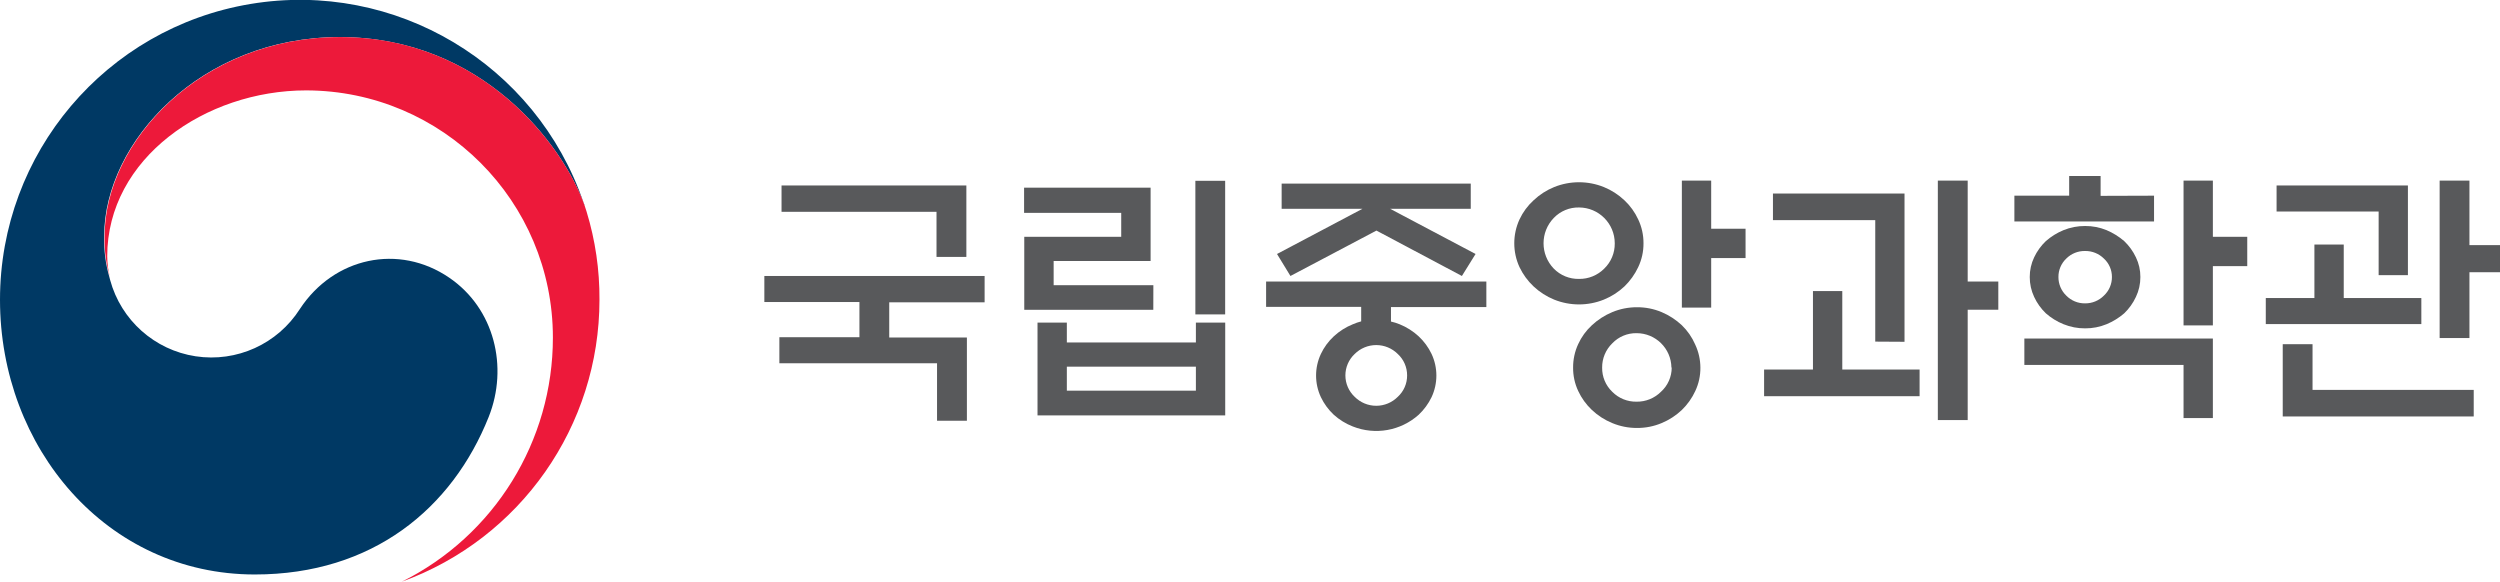
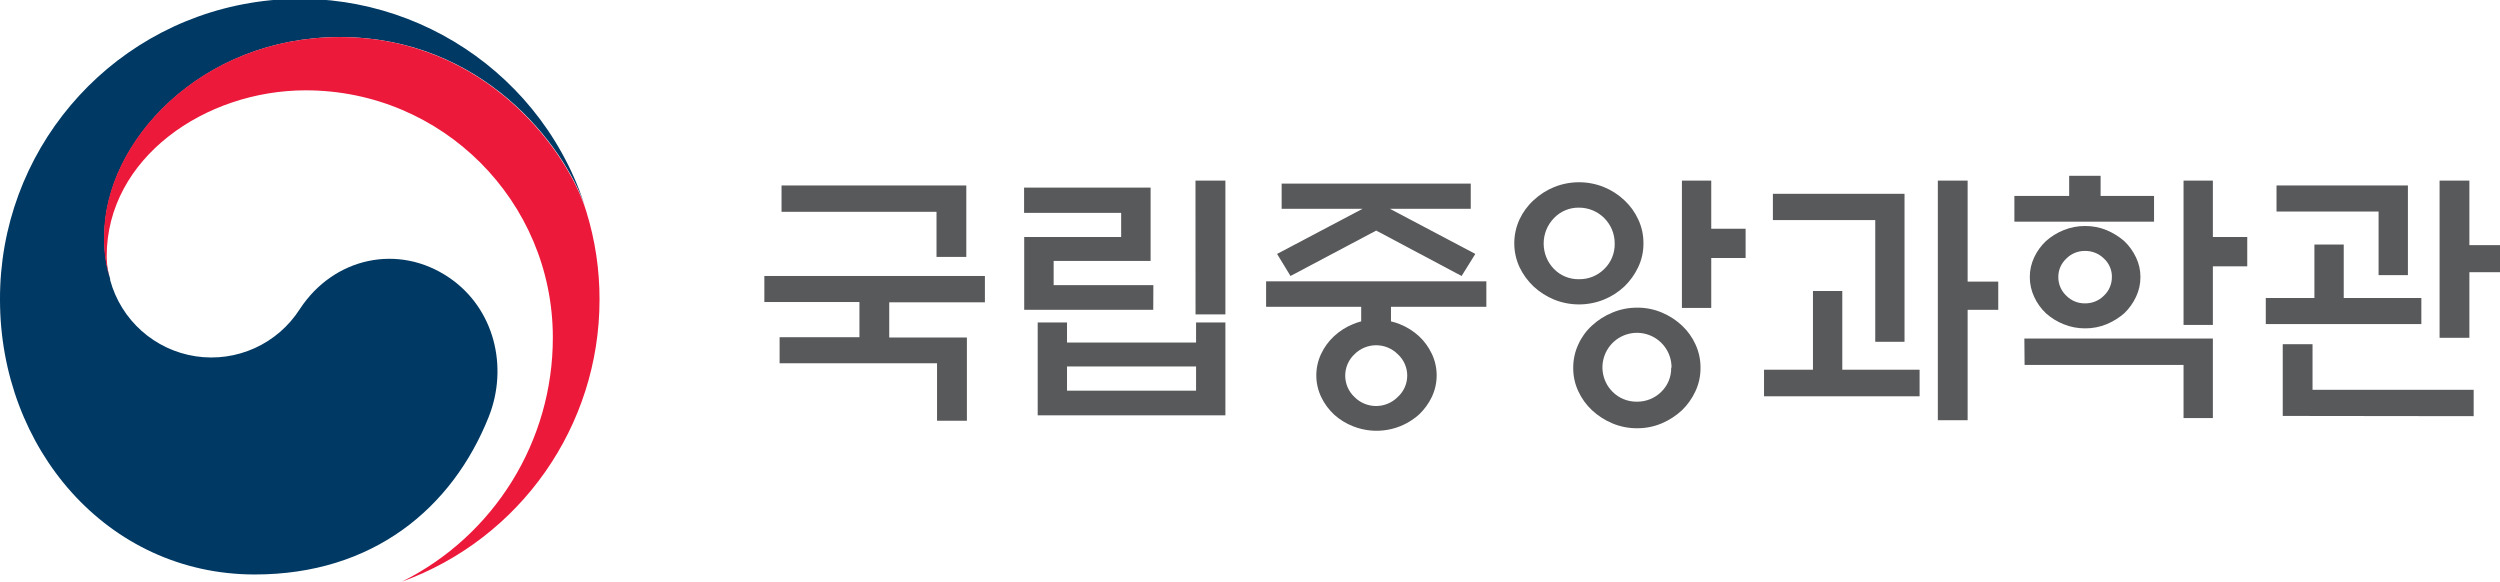
- <svg xmlns="http://www.w3.org/2000/svg" viewBox="0 0 426.21 99.18">
+ <svg xmlns="http://www.w3.org/2000/svg" id="Layer_1" data-name="Layer 1" viewBox="0 0 426.21 99.18">
  <defs>
    <style>.cls-1{fill:#58595b;}.cls-2{fill:#003964;}.cls-3{fill:#ed193a;}</style>
  </defs>
-   <g id="레이어_2" data-name="레이어 2">
-     <g id="Layer_1" data-name="Layer 1">
-       <path class="cls-1" d="M146.52,57.49v-6H130.31V47.05h37.55v4.49H151.6v6h13.24V71.73h-5.09v-9.8H132.87V57.49Zm18.23-25.87V43.8h-5.09V36.11H133.24V31.62Z" />
-       <path class="cls-1" d="M196.62,52.82h-22V40.37h16.53V36.29H174.59V32h21.57v12.5H179.63v4.12h17ZM176.88,55h5v3.39h22V55h5V70.82h-32Zm27,7.51h-22V66.6h22Zm-.09-31.69h5.08V53.6h-5.08Z" />
-       <path class="cls-1" d="M232.06,54.79V52.32H215.85V48H253.4v4.35H237.14v2.47a9.35,9.35,0,0,1,1.47.46,10.72,10.72,0,0,1,3.25,2.06,10,10,0,0,1,2.2,3,8.69,8.69,0,0,1,0,7.37,10.2,10.2,0,0,1-2.2,3,10.84,10.84,0,0,1-11.22,2,10.55,10.55,0,0,1-3.25-2,10,10,0,0,1-2.2-3,8.69,8.69,0,0,1,0-7.37,9.79,9.79,0,0,1,2.2-3,10.6,10.6,0,0,1,3.25-2.06A9.81,9.81,0,0,1,232.06,54.79ZM250.74,35.6H237l14.56,7.7-2.33,3.75-14.57-7.74L220,47.05l-2.29-3.75,14.56-7.7H218.5V31.3h32.24ZM239.89,64a4.93,4.93,0,0,0-1.58-3.64,5.2,5.2,0,0,0-7.37,0,5,5,0,0,0,0,7.28,5.18,5.18,0,0,0,7.37,0A4.9,4.9,0,0,0,239.89,64Z" />
-       <path class="cls-1" d="M280.19,41.46a9.3,9.3,0,0,1-.9,4.08,11.25,11.25,0,0,1-2.36,3.3,11.46,11.46,0,0,1-3.5,2.24,11.35,11.35,0,0,1-8.47,0,11.46,11.46,0,0,1-3.5-2.24,11.05,11.05,0,0,1-2.41-3.3,9.73,9.73,0,0,1,0-8.13,10.33,10.33,0,0,1,2.41-3.27,11.3,11.3,0,0,1,3.5-2.25,11.35,11.35,0,0,1,8.47,0,11.3,11.3,0,0,1,3.5,2.25,10.5,10.5,0,0,1,2.36,3.27A9.36,9.36,0,0,1,280.19,41.46Zm-4.9,0a6.11,6.11,0,0,0-6.09-6.09,5.79,5.79,0,0,0-4.31,1.79,6.22,6.22,0,0,0,0,8.63,5.84,5.84,0,0,0,4.31,1.76,5.93,5.93,0,0,0,4.3-1.76A5.86,5.86,0,0,0,275.29,41.51Zm14.6,21.2a9.17,9.17,0,0,1-.87,4,10.82,10.82,0,0,1-2.29,3.23,11.33,11.33,0,0,1-3.45,2.24,10.66,10.66,0,0,1-4.19.83,10.84,10.84,0,0,1-4.22-.83,11.35,11.35,0,0,1-3.48-2.24,10.59,10.59,0,0,1-2.33-3.23,9.17,9.17,0,0,1-.87-4,9.35,9.35,0,0,1,.87-4,10,10,0,0,1,2.33-3.21,11.74,11.74,0,0,1,3.48-2.24,10.84,10.84,0,0,1,4.22-.83,10.66,10.66,0,0,1,4.19.83,11.72,11.72,0,0,1,3.45,2.24A10.25,10.25,0,0,1,289,58.73,9.35,9.35,0,0,1,289.89,62.71Zm-4.94,0A5.94,5.94,0,0,0,279,56.8a5.59,5.59,0,0,0-4.14,1.74,5.68,5.68,0,0,0-1.72,4.13,5.57,5.57,0,0,0,1.72,4.12A5.66,5.66,0,0,0,279,68.48a5.76,5.76,0,0,0,4.17-1.69A5.55,5.55,0,0,0,285,62.67Zm6.78-10.22h-5V30.79h5V39h5.86v5h-5.86Z" />
-       <path class="cls-1" d="M327.26,63v4.54H300.75V63h8.33V49.62h5V63Zm-7.56-4.76V37.53H302.26V33h22.43V58.27Zm15.76,13.37h-5.09V30.79h5.09V48h5.22v4.81h-5.22Z" />
-       <path class="cls-1" d="M367.23,33.36v4.4H343.42v-4.4h9.34V30h5.36v3.39ZM345.12,57.72h32.14V71.27h-5V62.21H345.12ZM364.9,47.23a7.78,7.78,0,0,1-.76,3.39,9.33,9.33,0,0,1-2,2.8,11.13,11.13,0,0,1-3,1.85,9.44,9.44,0,0,1-3.66.71,9.62,9.62,0,0,1-3.69-.71,10.59,10.59,0,0,1-3-1.85,9.3,9.3,0,0,1-2-2.8,7.91,7.91,0,0,1-.75-3.39,7.72,7.72,0,0,1,.75-3.36,9.3,9.3,0,0,1,2-2.77,10.84,10.84,0,0,1,3-1.86,9.62,9.62,0,0,1,3.69-.71,9.44,9.44,0,0,1,3.66.71,11.42,11.42,0,0,1,3,1.86,9.32,9.32,0,0,1,2,2.77A7.59,7.59,0,0,1,364.9,47.23Zm-4.85,0a4.23,4.23,0,0,0-1.36-3.14,4.46,4.46,0,0,0-3.22-1.3,4.41,4.41,0,0,0-3.21,1.3,4.27,4.27,0,0,0-1.33,3.14,4.35,4.35,0,0,0,1.33,3.16,4.39,4.39,0,0,0,3.21,1.33,4.45,4.45,0,0,0,3.22-1.33A4.3,4.3,0,0,0,360.05,47.19Zm17.21,8.24h-5V30.79h5v9.58h5.86v5h-5.86Z" />
-       <path class="cls-1" d="M412.8,50.81v4.44H386.28V50.81h8.29V41.69h5v9.12Zm-7.28-3.9V36.06h-17.4V31.62h22.39V46.91ZM389.17,71V58.68h5.08v7.79h27.48V71ZM421,57.63h-5.08V30.79H421v11h5.22v4.62H421Z" />
-       <path class="cls-2" d="M76.57,47.33C68,41.48,56.92,43.86,51.13,52.67a17.89,17.89,0,0,1-32.35-4.92h0a1.33,1.33,0,0,0-.05-.19,1.12,1.12,0,0,0-.06-.23,23,23,0,0,1-.91-7.11c0-16,16.45-33.9,40.16-33.9,24.27,0,38.16,18.48,41.73,28.75,0-.18-.11-.36-.17-.54A51.12,51.12,0,0,0,0,51.11C0,76.34,18.2,97.94,43.44,97.94c20.13,0,33.66-11.29,39.87-26.85C86.71,62.58,84.3,52.58,76.57,47.33Z" />
-       <path class="cls-3" d="M100,36.07c-3-10-17-29.75-42-29.75-23.71,0-40.16,17.86-40.16,33.9a23,23,0,0,0,.91,7.11,15.34,15.34,0,0,1-.47-3.64c0-16.71,16.73-28.28,33.92-28.28A42.14,42.14,0,0,1,94.26,57.55,46.46,46.46,0,0,1,68.5,99.17h0a51.12,51.12,0,0,0,33.7-48.07A50.33,50.33,0,0,0,100,36.07Z" />
-     </g>
-   </g>
+   <path class="cls-1" d="M190.61,65.09v-6H174.4V54.65H212v4.49H195.69v6h13.24V79.33h-5.09v-9.8H177V65.09Zm18.22-25.87V51.4h-5.08V43.71H177.33V39.22Z" transform="translate(-44.09 -7.6)" />
+   <path class="cls-1" d="M240.7,60.42h-22V48h16.53V43.89H218.68V39.58h21.57V52.09H223.72v4.12h17ZM221,62.57h5V66h22V62.57h5V78.41H221Zm27,7.51H226V74.2h22Zm-.1-31.69H253V61.2h-5.09Z" transform="translate(-44.09 -7.6)" />
+   <path class="cls-1" d="M276.15,62.39V59.91H259.94V55.56h37.55v4.35H281.23v2.48a9.35,9.35,0,0,1,1.47.46A10.72,10.72,0,0,1,286,64.91a9.92,9.92,0,0,1,2.19,3,8.6,8.6,0,0,1,0,7.37,10.17,10.17,0,0,1-2.19,3,10.84,10.84,0,0,1-11.22,2,10.55,10.55,0,0,1-3.25-2,10,10,0,0,1-2.2-3,8.6,8.6,0,0,1,0-7.37,9.79,9.79,0,0,1,2.2-3,10.6,10.6,0,0,1,3.25-2.06A9.81,9.81,0,0,1,276.15,62.39ZM294.83,43.2H281.05l14.56,7.69-2.34,3.76-14.56-7.74L264.1,54.65l-2.29-3.76,14.57-7.69H262.59V38.9h32.24ZM284,71.59A4.92,4.92,0,0,0,282.4,68,5.21,5.21,0,0,0,275,68a5,5,0,0,0,0,7.28,5.19,5.19,0,0,0,7.38,0A4.9,4.9,0,0,0,284,71.59Z" transform="translate(-44.09 -7.6)" />
+   <path class="cls-1" d="M324.27,49.06a9.3,9.3,0,0,1-.89,4.08,11.25,11.25,0,0,1-2.36,3.3,11.46,11.46,0,0,1-3.5,2.24,11.35,11.35,0,0,1-8.47,0,11.63,11.63,0,0,1-3.51-2.24,11.19,11.19,0,0,1-2.4-3.3,9.73,9.73,0,0,1,0-8.13,10.34,10.34,0,0,1,2.4-3.27,11.47,11.47,0,0,1,3.51-2.25,11.35,11.35,0,0,1,8.47,0,11.3,11.3,0,0,1,3.5,2.25A10.39,10.39,0,0,1,323.38,45,9.36,9.36,0,0,1,324.27,49.06Zm-4.9,0A6.08,6.08,0,0,0,313.28,43,5.76,5.76,0,0,0,309,44.8a6.23,6.23,0,0,0,0,8.64,5.81,5.81,0,0,0,4.3,1.76,5.93,5.93,0,0,0,4.31-1.76A5.85,5.85,0,0,0,319.37,49.11ZM334,70.31a9.23,9.23,0,0,1-.87,4,10.82,10.82,0,0,1-2.29,3.23,11.77,11.77,0,0,1-3.46,2.24,10.59,10.59,0,0,1-4.19.83,10.79,10.79,0,0,1-4.21-.83,11.74,11.74,0,0,1-3.48-2.24,10.43,10.43,0,0,1-2.33-3.23,9.23,9.23,0,0,1-.87-4,9.35,9.35,0,0,1,.87-4,9.79,9.79,0,0,1,2.33-3.21A11.54,11.54,0,0,1,319,60.88a10.79,10.79,0,0,1,4.21-.83,10.59,10.59,0,0,1,4.19.83,11.57,11.57,0,0,1,3.46,2.24,10.14,10.14,0,0,1,2.29,3.21A9.35,9.35,0,0,1,334,70.31Zm-4.94,0A5.89,5.89,0,1,0,319,74.39a5.74,5.74,0,0,0,4.15,1.69,5.8,5.8,0,0,0,4.17-1.69A5.55,5.55,0,0,0,329,70.26Zm6.77-10.21h-5V38.39h5v8.2h5.86v5h-5.86Z" transform="translate(-44.09 -7.6)" />
+   <path class="cls-1" d="M371.35,70.63v4.53H344.83V70.63h8.34V57.21h5V70.63Zm-7.56-4.76V45.12H346.34V40.64h22.44V65.87Zm15.75,13.37h-5.08V38.39h5.08V55.61h5.22v4.81h-5.22Z" transform="translate(-44.09 -7.6)" />
+   <path class="cls-1" d="M411.32,41v4.39H387.51V41h9.34V37.57h5.36V41ZM389.21,65.32h32.14V78.87h-5V69.81h-27.1ZM409,54.83a7.78,7.78,0,0,1-.76,3.39,9.33,9.33,0,0,1-2,2.79,11.07,11.07,0,0,1-3,1.86,9.45,9.45,0,0,1-3.67.71,9.57,9.57,0,0,1-3.68-.71,10.13,10.13,0,0,1-3-1.86,9,9,0,0,1-2-2.79,7.91,7.91,0,0,1-.75-3.39,7.72,7.72,0,0,1,.75-3.36,9,9,0,0,1,2-2.77,10.34,10.34,0,0,1,3-1.86,9.57,9.57,0,0,1,3.68-.71,9.45,9.45,0,0,1,3.67.71,11.32,11.32,0,0,1,3,1.86,9.37,9.37,0,0,1,2,2.77A7.59,7.59,0,0,1,409,54.83Zm-4.86,0a4.22,4.22,0,0,0-1.35-3.14,4.48,4.48,0,0,0-3.23-1.31,4.39,4.39,0,0,0-3.2,1.31A4.23,4.23,0,0,0,395,54.79,4.31,4.31,0,0,0,396.35,58a4.36,4.36,0,0,0,3.2,1.32A4.45,4.45,0,0,0,402.78,58,4.29,4.29,0,0,0,404.13,54.79ZM421.35,63h-5V38.39h5V48h5.86v5h-5.86Z" transform="translate(-44.09 -7.6)" />
+   <path class="cls-1" d="M456.89,58.4v4.45H430.37V58.4h8.29V49.29h5V58.4Zm-7.29-3.89V43.66H432.2V39.22h22.4V54.51Zm-16.34,24V66.28h5.08v7.78h27.47v4.49Zm31.82-13.32H460V38.39h5.08v11h5.22V54h-5.22Z" transform="translate(-44.09 -7.6)" />
+   <path class="cls-2" d="M120.66,54.93c-8.61-5.86-19.65-3.47-25.44,5.34a17.89,17.89,0,0,1-32.35-4.92h0a1.33,1.33,0,0,0,0-.19,2,2,0,0,0-.06-.23,23.07,23.07,0,0,1-.92-7.11c0-16,16.46-33.9,40.17-33.9,24.27,0,38.16,18.48,41.73,28.75-.06-.18-.11-.36-.18-.55A51.11,51.11,0,0,0,44.09,58.71c0,25.23,18.2,46.83,43.44,46.83,20.13,0,33.66-11.29,39.87-26.85C130.8,70.18,128.39,60.18,120.66,54.93Z" transform="translate(-44.09 -7.6)" />
+   <path class="cls-3" d="M144.05,43.67c-3-10-17-29.75-42.05-29.75-23.71,0-40.17,17.86-40.17,33.9a23.07,23.07,0,0,0,.92,7.11,14.86,14.86,0,0,1-.47-3.65C62.28,34.58,79,23,96.2,23a42.14,42.14,0,0,1,42.14,42.14,46.45,46.45,0,0,1-25.75,41.63h0A51.13,51.13,0,0,0,146.3,58.71,50.33,50.33,0,0,0,144.05,43.67Z" transform="translate(-44.09 -7.6)" />
</svg>
